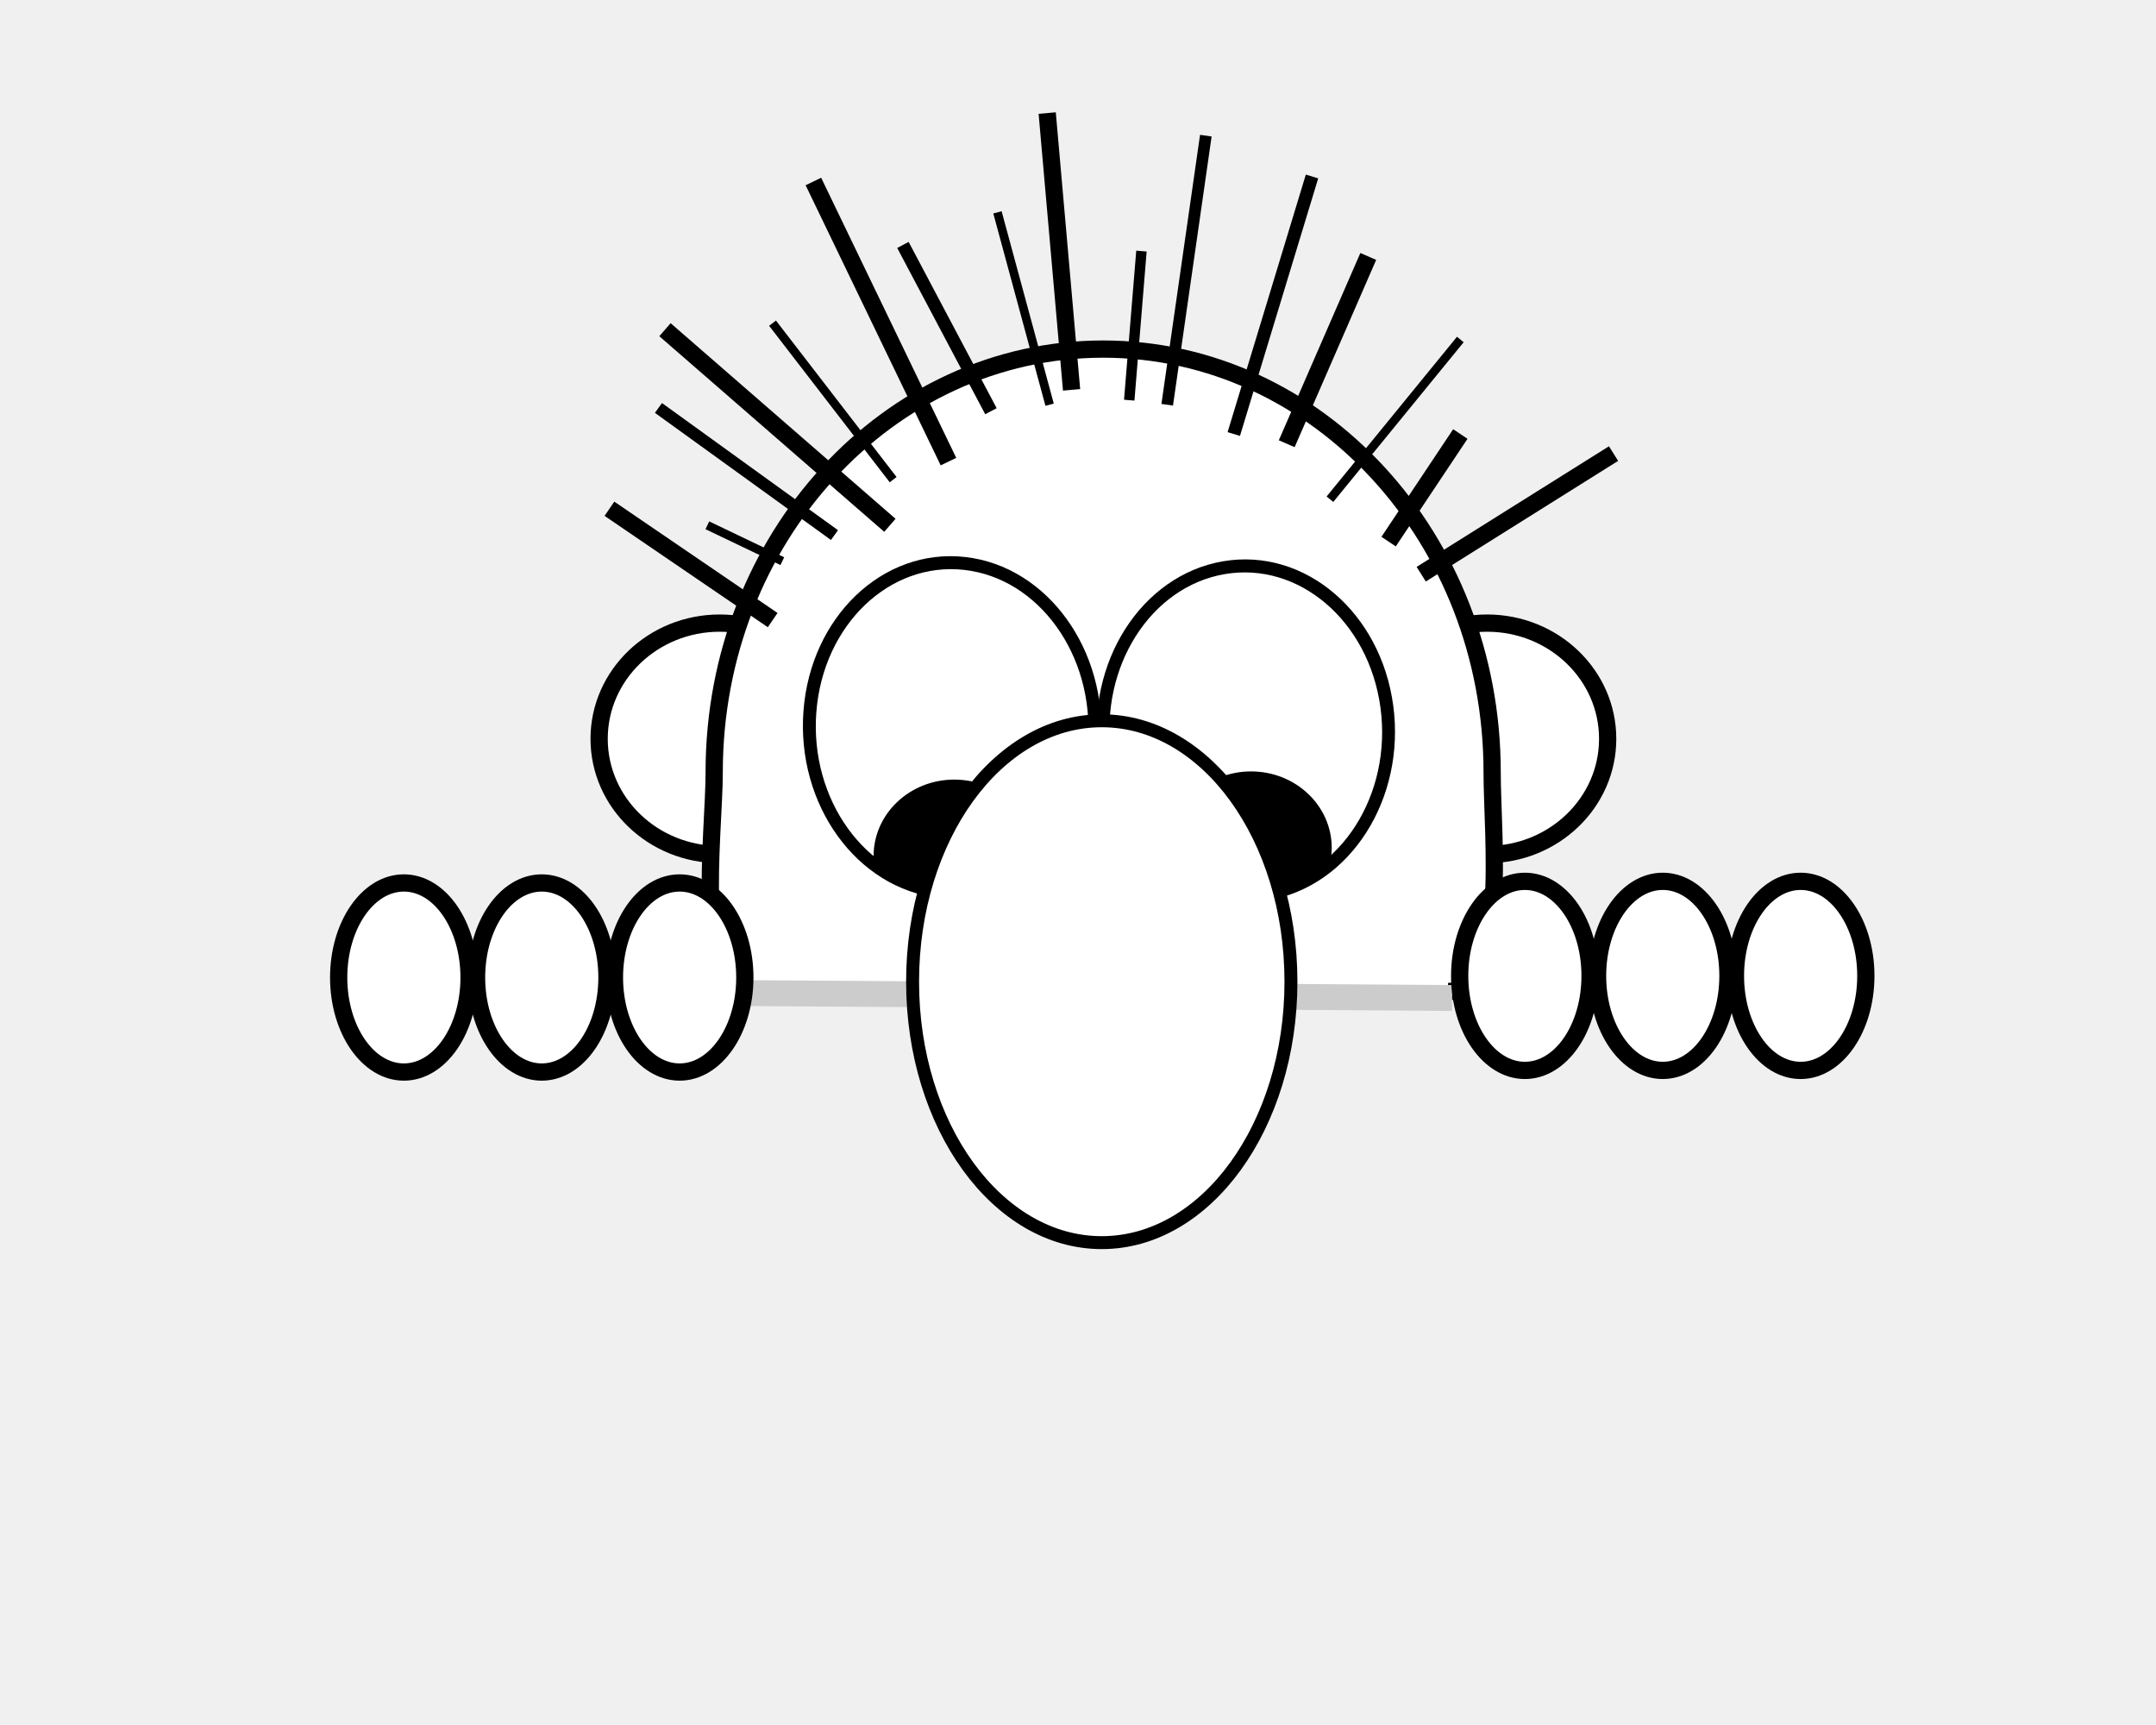
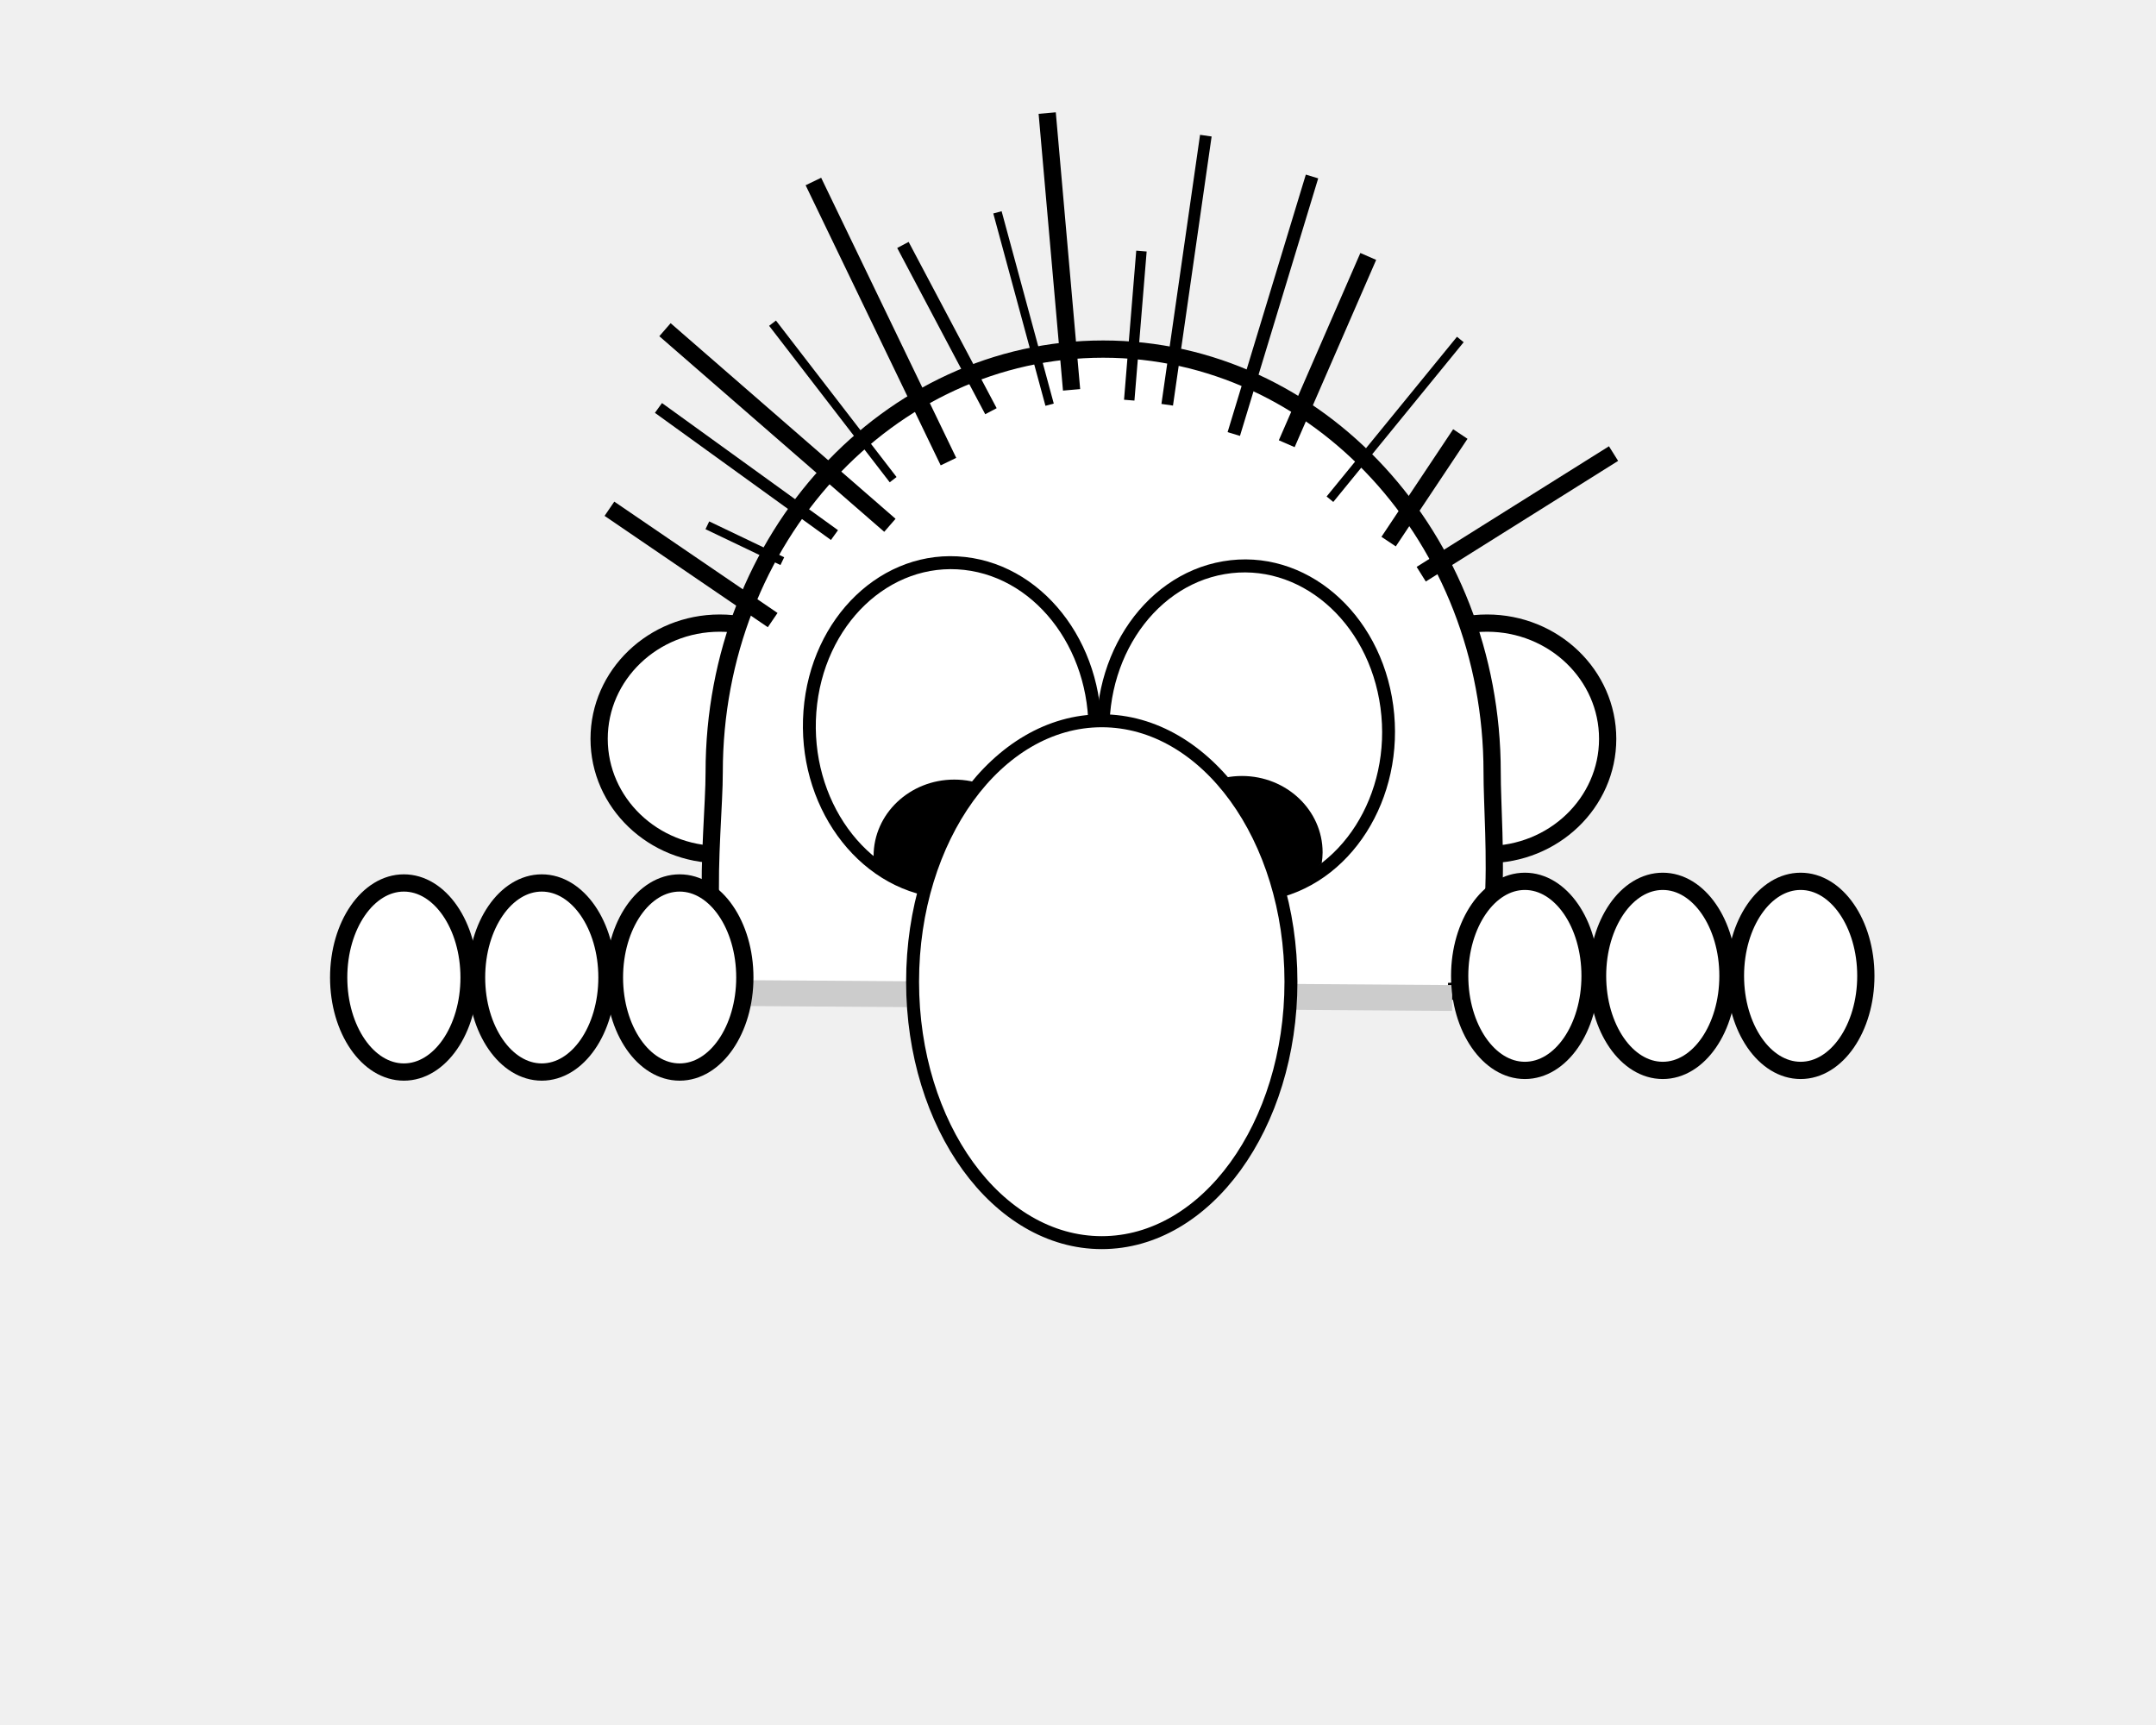
<svg xmlns="http://www.w3.org/2000/svg" width="250mm" height="200mm" viewBox="0 0 250 200" version="1.1" id="svg8">
  <defs id="defs2" />
  <g id="layer1" transform="translate(0,-97)">
    <ellipse ry="13.418" rx="13.985" cy="182.662" cx="172.433" id="ellipse4559" style="opacity:1;fill:#ffffff;fill-opacity:1;stroke:#000000;stroke-width:2;stroke-miterlimit:4;stroke-dasharray:none;stroke-opacity:1" />
    <ellipse style="opacity:1;fill:#ffffff;fill-opacity:1;stroke:#000000;stroke-width:2;stroke-miterlimit:4;stroke-dasharray:none;stroke-opacity:1" id="path4550" cx="83.457" cy="182.662" rx="13.985" ry="13.418" />
    <path style="opacity:1;fill:#ffffff;fill-opacity:1;stroke:#000000;stroke-width:2;stroke-miterlimit:4;stroke-dasharray:none;stroke-opacity:1" d="m 167.904,211.955 c 7.129,0 5.099,-18.206 5.118,-25.438 -5e-5,-27.086 -20.194,-49.043 -45.104,-49.043 -24.91,-4e-5 -45.104,21.957 -45.104,49.043 0.016,7.231 -2.585,26.005 4.543,26.005" id="path4554" />
    <ellipse style="fill:#ffffff;stroke:#000000;stroke-width:1.5;stroke-miterlimit:4;stroke-dasharray:none;stroke-opacity:1" id="ellipse4591" cx="-124.061" cy="-167.936" rx="16.593" ry="19.068" transform="matrix(-0.9937052,-0.1120265,0.07668232,-0.9970556,0,0)" />
    <ellipse transform="matrix(0.985697,-0.1685272,-0.1334317,-0.991058,0,0)" ry="19.068" rx="16.593" cy="-203.592" cx="118.994" id="ellipse4534" style="fill:#ffffff;stroke:#000000;stroke-width:1.5;stroke-miterlimit:4;stroke-dasharray:none;stroke-opacity:1" />
    <path style="fill:none;stroke:#000000;stroke-width:2;stroke-linecap:butt;stroke-linejoin:miter;stroke-miterlimit:4;stroke-dasharray:none;stroke-opacity:1" d="M 89.595,168.895 C 70.667,155.986 70.667,155.986 70.667,155.986" id="path4593" />
    <path style="fill:none;stroke:#000000;stroke-width:2;stroke-linecap:butt;stroke-linejoin:miter;stroke-miterlimit:4;stroke-dasharray:none;stroke-opacity:1" d="M 103.188,157.905 C 77.107,135.226 77.107,135.226 77.107,135.226" id="path4595" />
    <path style="fill:none;stroke:#000000;stroke-width:1;stroke-linecap:butt;stroke-linejoin:miter;stroke-miterlimit:4;stroke-dasharray:none;stroke-opacity:1" d="m 121.708,143.92 c -6.048,-22.301 -6.048,-22.301 -6.048,-22.301" id="path4599" />
    <path style="fill:none;stroke:#000000;stroke-width:1.5;stroke-linecap:butt;stroke-linejoin:miter;stroke-miterlimit:4;stroke-dasharray:none;stroke-opacity:1" d="m 143.064,147.321 c 9.071,-29.86 9.071,-29.86 9.071,-29.86" id="path4603" />
    <path style="fill:none;stroke:#000000;stroke-width:1;stroke-linecap:butt;stroke-linejoin:miter;stroke-miterlimit:4;stroke-dasharray:none;stroke-opacity:1" d="m 154.214,154.881 c 15.119,-18.521 15.119,-18.521 15.119,-18.521" id="path4605" />
    <path style="fill:none;stroke:#000000;stroke-width:2;stroke-linecap:butt;stroke-linejoin:miter;stroke-miterlimit:4;stroke-dasharray:none;stroke-opacity:1" d="m 164.798,163.574 c 22.301,-13.985 22.301,-13.985 22.301,-13.985" id="path4607" />
    <path style="fill:none;stroke:#000000;stroke-width:2;stroke-linecap:butt;stroke-linejoin:miter;stroke-miterlimit:4;stroke-dasharray:none;stroke-opacity:1" d="m 149.203,148.446 c 9.455,-21.714 9.455,-21.714 9.455,-21.714" id="path4609" />
    <path style="fill:none;stroke:#000000;stroke-width:0.265px;stroke-linecap:butt;stroke-linejoin:miter;stroke-opacity:1" d="m 108.101,147.699 v 0 0" id="path4611" />
    <path style="fill:none;stroke:#000000;stroke-width:1;stroke-linecap:butt;stroke-linejoin:miter;stroke-miterlimit:4;stroke-dasharray:none;stroke-opacity:1" d="M 103.565,152.613 C 89.58,134.47 89.58,134.47 89.58,134.47" id="path4615" />
    <path style="fill:none;stroke:#000000;stroke-width:1.5;stroke-linecap:butt;stroke-linejoin:miter;stroke-miterlimit:4;stroke-dasharray:none;stroke-opacity:1" d="M 114.905,144.676 C 104.699,125.399 104.699,125.399 104.699,125.399" id="path4619" />
    <path style="fill:none;stroke:#000000;stroke-width:1.21;stroke-linecap:butt;stroke-linejoin:miter;stroke-miterlimit:4;stroke-dasharray:none;stroke-opacity:1" d="m 130.941,143.396 c 1.416,-17.285 1.416,-17.285 1.416,-17.285" id="path4621" />
    <path style="fill:none;stroke:#000000;stroke-width:2;stroke-linecap:butt;stroke-linejoin:miter;stroke-miterlimit:4;stroke-dasharray:none;stroke-opacity:1" d="m 161.018,159.795 c 8.315,-12.473 8.315,-12.473 8.315,-12.473" id="path4627" />
    <path style="fill:none;stroke:#000000;stroke-width:2;stroke-linecap:butt;stroke-linejoin:miter;stroke-miterlimit:4;stroke-dasharray:none;stroke-opacity:1" d="m 124.255,142.2 c -2.826,-32.09 -2.826,-32.09 -2.826,-32.09" id="path4629" />
    <path style="fill:none;stroke:#000000;stroke-width:1.354;stroke-linecap:butt;stroke-linejoin:miter;stroke-miterlimit:4;stroke-dasharray:none;stroke-opacity:1" d="m 135.344,143.929 c 4.479,-31.201 4.479,-31.201 4.479,-31.201" id="path4631" />
    <path style="fill:none;stroke:#000000;stroke-width:1;stroke-linecap:butt;stroke-linejoin:miter;stroke-miterlimit:4;stroke-dasharray:none;stroke-opacity:1" d="m 90.714,162.062 c -8.693,-4.158 -8.693,-4.158 -8.693,-4.158" id="path4635" />
    <path style="fill:none;stroke:#000000;stroke-width:1.4;stroke-linecap:butt;stroke-linejoin:miter;stroke-miterlimit:4;stroke-dasharray:none;stroke-opacity:1" d="M 96.762,159.039 C 76.351,144.298 76.351,144.298 76.351,144.298" id="path4637" />
    <path style="fill:none;stroke:#cccccc;stroke-width:3;stroke-linecap:butt;stroke-linejoin:miter;stroke-opacity:1;stroke-miterlimit:4;stroke-dasharray:none" d="m 86.935,212.144 c 81.454,0.567 81.454,0.567 81.454,0.567" id="path5290" />
    <ellipse ry="10.961" rx="7.56" cy="210.144" cx="192.806" id="ellipse4567" style="opacity:1;fill:#ffffff;fill-opacity:1;stroke:#000000;stroke-width:2;stroke-miterlimit:4;stroke-dasharray:none;stroke-opacity:1" />
    <ellipse style="opacity:1;fill:#ffffff;fill-opacity:1;stroke:#000000;stroke-width:2;stroke-miterlimit:4;stroke-dasharray:none;stroke-opacity:1" id="ellipse4569" cx="208.794" cy="210.144" rx="7.56" ry="10.961" />
    <ellipse ry="10.961" rx="7.56" cy="210.144" cx="176.817" id="ellipse4571" style="opacity:1;fill:#ffffff;fill-opacity:1;stroke:#000000;stroke-width:2;stroke-miterlimit:4;stroke-dasharray:none;stroke-opacity:1" />
    <ellipse style="opacity:1;fill:#ffffff;fill-opacity:1;stroke:#000000;stroke-width:2;stroke-miterlimit:4;stroke-dasharray:none;stroke-opacity:1" id="path4561" cx="62.82" cy="210.333" rx="7.56" ry="10.961" />
    <ellipse ry="10.961" rx="7.56" cy="210.333" cx="78.808" id="ellipse4563" style="opacity:1;fill:#ffffff;fill-opacity:1;stroke:#000000;stroke-width:2;stroke-miterlimit:4;stroke-dasharray:none;stroke-opacity:1" />
    <ellipse style="opacity:1;fill:#ffffff;fill-opacity:1;stroke:#000000;stroke-width:2;stroke-miterlimit:4;stroke-dasharray:none;stroke-opacity:1" id="ellipse4565" cx="46.831" cy="210.333" rx="7.56" ry="10.961" />
    <path style="fill:#000000;fill-opacity:1;stroke:none;stroke-width:2.295;stroke-miterlimit:4;stroke-dasharray:none;stroke-opacity:1" d="m 110.652,187.387 a 9.355,8.866 0 0 0 -9.355,8.866 9.355,8.866 0 0 0 0.011,0.295 13.919,13.299 76.642 0 0 9.01,4.423 13.919,13.299 76.642 0 0 9.582,-3.454 9.355,8.866 0 0 0 0.107,-1.264 9.355,8.866 0 0 0 -9.355,-8.866 z" id="path5292" />
    <path style="fill:none;stroke:#000000;stroke-width:2;stroke-linecap:butt;stroke-linejoin:miter;stroke-miterlimit:4;stroke-dasharray:none;stroke-opacity:1" d="M 109.979,150.52 C 94.317,118.043 94.317,118.043 94.317,118.043" id="path4619-5" />
-     <path style="fill:#000000;fill-opacity:1;stroke:none;stroke-width:2.295;stroke-miterlimit:4;stroke-dasharray:none;stroke-opacity:1" d="m 145.067,186.44 a 9.355,8.866 0 0 0 -9.355,8.866 9.355,8.866 0 0 0 0.011,0.295 13.919,13.299 76.642 0 0 9.01,4.423 13.919,13.299 76.642 0 0 9.582,-3.454 9.355,8.866 0 0 0 0.107,-1.264 9.355,8.866 0 0 0 -9.355,-8.866 z" id="path5292-0" />
+     <path style="fill:#000000;fill-opacity:1;stroke:none;stroke-width:2.295;stroke-miterlimit:4;stroke-dasharray:none;stroke-opacity:1" d="m 144.009,186.969 a 9.355,8.866 0 0 0 -9.355,8.866 9.355,8.866 0 0 0 0.011,0.295 13.919,13.299 76.642 0 0 9.01,4.423 13.919,13.299 76.642 0 0 9.582,-3.454 9.355,8.866 0 0 0 0.107,-1.264 9.355,8.866 0 0 0 -9.355,-8.866 z" id="path5292-0" />
    <ellipse style="fill:#ffffff;fill-opacity:1;stroke:#000000;stroke-width:1.5;stroke-miterlimit:4;stroke-dasharray:none;stroke-opacity:1" id="path4536" cx="127.756" cy="210.821" rx="21.937" ry="30.253" />
  </g>
</svg>
